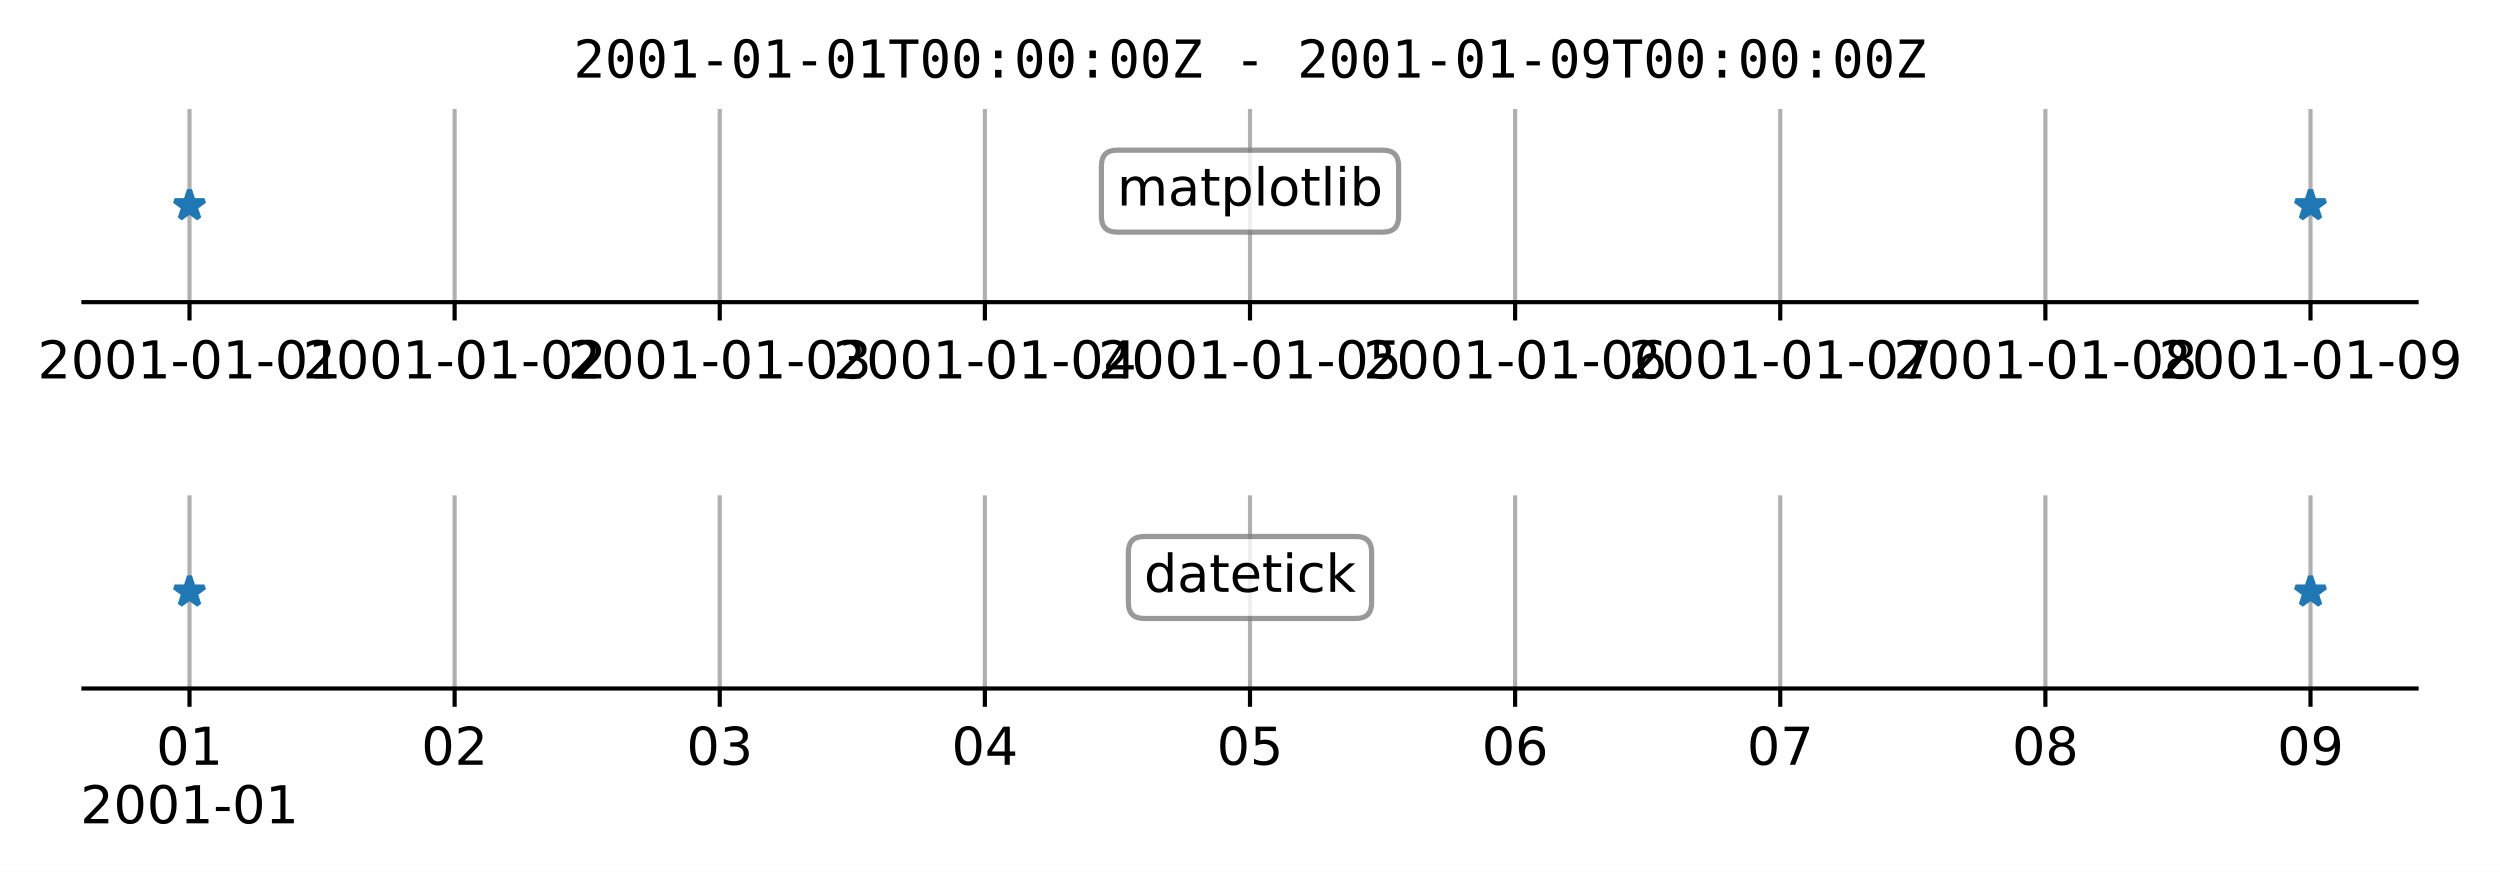
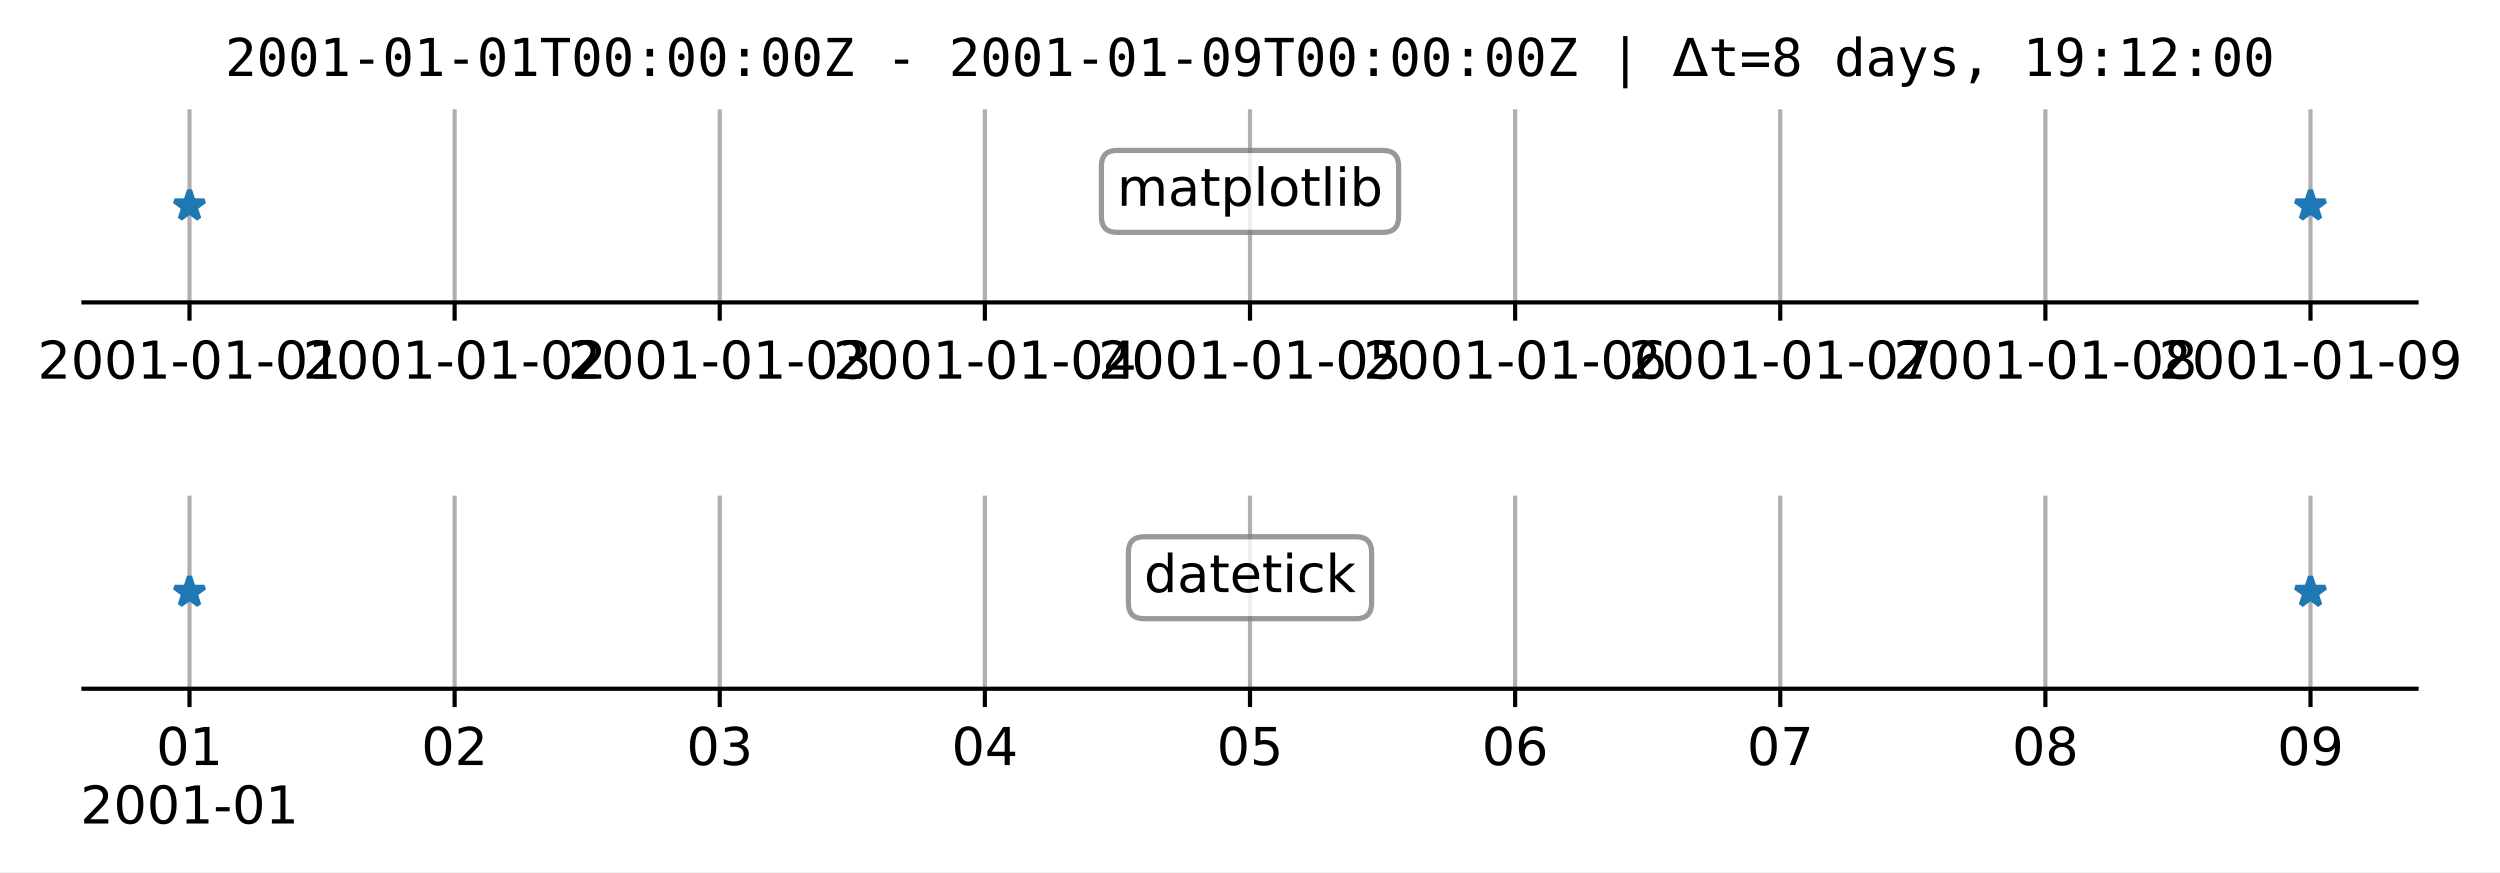
- <svg xmlns="http://www.w3.org/2000/svg" xmlns:xlink="http://www.w3.org/1999/xlink" width="478.334pt" height="166.808pt" viewBox="0 0 478.334 166.808" version="1.1">
+ <svg xmlns="http://www.w3.org/2000/svg" xmlns:xlink="http://www.w3.org/1999/xlink" width="478.334pt" height="166.856pt" viewBox="0 0 478.334 166.856" version="1.1">
  <defs>
    <style type="text/css">*{stroke-linejoin: round; stroke-linecap: butt}</style>
  </defs>
  <g id="figure_1">
    <g id="patch_1">
-       <path d="M 0 166.808  L 478.334 166.808  L 478.334 0  L 0 0  z " style="fill: #ffffff" />
+       <path d="M 0 166.856  L 478.334 166.856  L 478.334 0  L 0 0  z " style="fill: #ffffff" />
    </g>
    <g id="axes_1">
      <g id="patch_2">
-         <path d="M 15.967 57.812  L 462.367 57.812  L 462.367 20.852  L 15.967 20.852  z " style="fill: #ffffff" />
+         <path d="M 15.967 57.86  L 462.367 57.86  L 462.367 20.9  L 15.967 20.9  z " style="fill: #ffffff" />
      </g>
      <g id="matplotlib.axis_1">
        <g id="xtick_1">
          <g id="line2d_1">
-             <path d="M 36.258 57.812  L 36.258 20.852  " clip-path="url(#p148db70469)" style="fill: none; stroke: #b0b0b0; stroke-width: 0.8; stroke-linecap: square" />
+             <path d="M 36.258 57.86  L 36.258 20.9  " clip-path="url(#pf17a32bef1)" style="fill: none; stroke: #b0b0b0; stroke-width: 0.8; stroke-linecap: square" />
          </g>
          <g id="line2d_2">
            <defs>
-               <path id="ma8dc9676f9" d="M 0 0  L 0 3.5  " style="stroke: #000000; stroke-width: 0.8" />
+               <path id="me325814afb" d="M 0 0  L 0 3.5  " style="stroke: #000000; stroke-width: 0.8" />
            </defs>
            <g>
-               <use xlink:href="#ma8dc9676f9" x="36.258" y="57.812" style="stroke: #000000; stroke-width: 0.8" />
+               <use xlink:href="#me325814afb" x="36.258" y="57.86" style="stroke: #000000; stroke-width: 0.8" />
            </g>
          </g>
          <g id="text_1">
-             <text style="font-size: 10px; font-family: 'DejaVu Sans', 'Bitstream Vera Sans', 'Computer Modern Sans Serif', 'Lucida Grande', 'Verdana', 'Geneva', 'Lucid', 'Arial', 'Helvetica', 'Avant Garde', sans-serif; text-anchor: middle" x="36.258" y="72.41" transform="rotate(-0 36.25781 72.41)">2001-01-01</text>
+             <text style="font-size: 10px; font-family: 'DejaVu Sans', 'Bitstream Vera Sans', 'Computer Modern Sans Serif', 'Lucida Grande', 'Verdana', 'Geneva', 'Lucid', 'Arial', 'Helvetica', 'Avant Garde', sans-serif; text-anchor: middle" x="36.258" y="72.458" transform="rotate(-0 36.25781 72.45844)">2001-01-01</text>
          </g>
        </g>
        <g id="xtick_2">
          <g id="line2d_3">
-             <path d="M 86.985 57.812  L 86.985 20.852  " clip-path="url(#p148db70469)" style="fill: none; stroke: #b0b0b0; stroke-width: 0.8; stroke-linecap: square" />
+             <path d="M 86.985 57.86  L 86.985 20.9  " clip-path="url(#pf17a32bef1)" style="fill: none; stroke: #b0b0b0; stroke-width: 0.8; stroke-linecap: square" />
          </g>
          <g id="line2d_4">
            <g>
-               <use xlink:href="#ma8dc9676f9" x="86.985" y="57.812" style="stroke: #000000; stroke-width: 0.8" />
+               <use xlink:href="#me325814afb" x="86.985" y="57.86" style="stroke: #000000; stroke-width: 0.8" />
            </g>
          </g>
          <g id="text_2">
-             <text style="font-size: 10px; font-family: 'DejaVu Sans', 'Bitstream Vera Sans', 'Computer Modern Sans Serif', 'Lucida Grande', 'Verdana', 'Geneva', 'Lucid', 'Arial', 'Helvetica', 'Avant Garde', sans-serif; text-anchor: middle" x="86.985" y="72.41" transform="rotate(-0 86.98508 72.41)">2001-01-02</text>
+             <text style="font-size: 10px; font-family: 'DejaVu Sans', 'Bitstream Vera Sans', 'Computer Modern Sans Serif', 'Lucida Grande', 'Verdana', 'Geneva', 'Lucid', 'Arial', 'Helvetica', 'Avant Garde', sans-serif; text-anchor: middle" x="86.985" y="72.458" transform="rotate(-0 86.98508 72.45844)">2001-01-02</text>
          </g>
        </g>
        <g id="xtick_3">
          <g id="line2d_5">
-             <path d="M 137.712 57.812  L 137.712 20.852  " clip-path="url(#p148db70469)" style="fill: none; stroke: #b0b0b0; stroke-width: 0.8; stroke-linecap: square" />
+             <path d="M 137.712 57.86  L 137.712 20.9  " clip-path="url(#pf17a32bef1)" style="fill: none; stroke: #b0b0b0; stroke-width: 0.8; stroke-linecap: square" />
          </g>
          <g id="line2d_6">
            <g>
-               <use xlink:href="#ma8dc9676f9" x="137.712" y="57.812" style="stroke: #000000; stroke-width: 0.8" />
+               <use xlink:href="#me325814afb" x="137.712" y="57.86" style="stroke: #000000; stroke-width: 0.8" />
            </g>
          </g>
          <g id="text_3">
-             <text style="font-size: 10px; font-family: 'DejaVu Sans', 'Bitstream Vera Sans', 'Computer Modern Sans Serif', 'Lucida Grande', 'Verdana', 'Geneva', 'Lucid', 'Arial', 'Helvetica', 'Avant Garde', sans-serif; text-anchor: middle" x="137.712" y="72.41" transform="rotate(-0 137.7124 72.41)">2001-01-03</text>
+             <text style="font-size: 10px; font-family: 'DejaVu Sans', 'Bitstream Vera Sans', 'Computer Modern Sans Serif', 'Lucida Grande', 'Verdana', 'Geneva', 'Lucid', 'Arial', 'Helvetica', 'Avant Garde', sans-serif; text-anchor: middle" x="137.712" y="72.458" transform="rotate(-0 137.7124 72.45844)">2001-01-03</text>
          </g>
        </g>
        <g id="xtick_4">
          <g id="line2d_7">
-             <path d="M 188.44 57.812  L 188.44 20.852  " clip-path="url(#p148db70469)" style="fill: none; stroke: #b0b0b0; stroke-width: 0.8; stroke-linecap: square" />
+             <path d="M 188.44 57.86  L 188.44 20.9  " clip-path="url(#pf17a32bef1)" style="fill: none; stroke: #b0b0b0; stroke-width: 0.8; stroke-linecap: square" />
          </g>
          <g id="line2d_8">
            <g>
-               <use xlink:href="#ma8dc9676f9" x="188.44" y="57.812" style="stroke: #000000; stroke-width: 0.8" />
+               <use xlink:href="#me325814afb" x="188.44" y="57.86" style="stroke: #000000; stroke-width: 0.8" />
            </g>
          </g>
          <g id="text_4">
-             <text style="font-size: 10px; font-family: 'DejaVu Sans', 'Bitstream Vera Sans', 'Computer Modern Sans Serif', 'Lucida Grande', 'Verdana', 'Geneva', 'Lucid', 'Arial', 'Helvetica', 'Avant Garde', sans-serif; text-anchor: middle" x="188.44" y="72.41" transform="rotate(-0 188.4396 72.41)">2001-01-04</text>
+             <text style="font-size: 10px; font-family: 'DejaVu Sans', 'Bitstream Vera Sans', 'Computer Modern Sans Serif', 'Lucida Grande', 'Verdana', 'Geneva', 'Lucid', 'Arial', 'Helvetica', 'Avant Garde', sans-serif; text-anchor: middle" x="188.44" y="72.458" transform="rotate(-0 188.4396 72.45844)">2001-01-04</text>
          </g>
        </g>
        <g id="xtick_5">
          <g id="line2d_9">
-             <path d="M 239.167 57.812  L 239.167 20.852  " clip-path="url(#p148db70469)" style="fill: none; stroke: #b0b0b0; stroke-width: 0.8; stroke-linecap: square" />
+             <path d="M 239.167 57.86  L 239.167 20.9  " clip-path="url(#pf17a32bef1)" style="fill: none; stroke: #b0b0b0; stroke-width: 0.8; stroke-linecap: square" />
          </g>
          <g id="line2d_10">
            <g>
-               <use xlink:href="#ma8dc9676f9" x="239.167" y="57.812" style="stroke: #000000; stroke-width: 0.8" />
+               <use xlink:href="#me325814afb" x="239.167" y="57.86" style="stroke: #000000; stroke-width: 0.8" />
            </g>
          </g>
          <g id="text_5">
-             <text style="font-size: 10px; font-family: 'DejaVu Sans', 'Bitstream Vera Sans', 'Computer Modern Sans Serif', 'Lucida Grande', 'Verdana', 'Geneva', 'Lucid', 'Arial', 'Helvetica', 'Avant Garde', sans-serif; text-anchor: middle" x="239.167" y="72.41" transform="rotate(-0 239.1669 72.41)">2001-01-05</text>
+             <text style="font-size: 10px; font-family: 'DejaVu Sans', 'Bitstream Vera Sans', 'Computer Modern Sans Serif', 'Lucida Grande', 'Verdana', 'Geneva', 'Lucid', 'Arial', 'Helvetica', 'Avant Garde', sans-serif; text-anchor: middle" x="239.167" y="72.458" transform="rotate(-0 239.1669 72.45844)">2001-01-05</text>
          </g>
        </g>
        <g id="xtick_6">
          <g id="line2d_11">
-             <path d="M 289.894 57.812  L 289.894 20.852  " clip-path="url(#p148db70469)" style="fill: none; stroke: #b0b0b0; stroke-width: 0.8; stroke-linecap: square" />
+             <path d="M 289.894 57.86  L 289.894 20.9  " clip-path="url(#pf17a32bef1)" style="fill: none; stroke: #b0b0b0; stroke-width: 0.8; stroke-linecap: square" />
          </g>
          <g id="line2d_12">
            <g>
-               <use xlink:href="#ma8dc9676f9" x="289.894" y="57.812" style="stroke: #000000; stroke-width: 0.8" />
+               <use xlink:href="#me325814afb" x="289.894" y="57.86" style="stroke: #000000; stroke-width: 0.8" />
            </g>
          </g>
          <g id="text_6">
-             <text style="font-size: 10px; font-family: 'DejaVu Sans', 'Bitstream Vera Sans', 'Computer Modern Sans Serif', 'Lucida Grande', 'Verdana', 'Geneva', 'Lucid', 'Arial', 'Helvetica', 'Avant Garde', sans-serif; text-anchor: middle" x="289.894" y="72.41" transform="rotate(-0 289.8942 72.41)">2001-01-06</text>
+             <text style="font-size: 10px; font-family: 'DejaVu Sans', 'Bitstream Vera Sans', 'Computer Modern Sans Serif', 'Lucida Grande', 'Verdana', 'Geneva', 'Lucid', 'Arial', 'Helvetica', 'Avant Garde', sans-serif; text-anchor: middle" x="289.894" y="72.458" transform="rotate(-0 289.8942 72.45844)">2001-01-06</text>
          </g>
        </g>
        <g id="xtick_7">
          <g id="line2d_13">
-             <path d="M 340.621 57.812  L 340.621 20.852  " clip-path="url(#p148db70469)" style="fill: none; stroke: #b0b0b0; stroke-width: 0.8; stroke-linecap: square" />
+             <path d="M 340.621 57.86  L 340.621 20.9  " clip-path="url(#pf17a32bef1)" style="fill: none; stroke: #b0b0b0; stroke-width: 0.8; stroke-linecap: square" />
          </g>
          <g id="line2d_14">
            <g>
-               <use xlink:href="#ma8dc9676f9" x="340.621" y="57.812" style="stroke: #000000; stroke-width: 0.8" />
+               <use xlink:href="#me325814afb" x="340.621" y="57.86" style="stroke: #000000; stroke-width: 0.8" />
            </g>
          </g>
          <g id="text_7">
-             <text style="font-size: 10px; font-family: 'DejaVu Sans', 'Bitstream Vera Sans', 'Computer Modern Sans Serif', 'Lucida Grande', 'Verdana', 'Geneva', 'Lucid', 'Arial', 'Helvetica', 'Avant Garde', sans-serif; text-anchor: middle" x="340.621" y="72.41" transform="rotate(-0 340.6214 72.41)">2001-01-07</text>
+             <text style="font-size: 10px; font-family: 'DejaVu Sans', 'Bitstream Vera Sans', 'Computer Modern Sans Serif', 'Lucida Grande', 'Verdana', 'Geneva', 'Lucid', 'Arial', 'Helvetica', 'Avant Garde', sans-serif; text-anchor: middle" x="340.621" y="72.458" transform="rotate(-0 340.6214 72.45844)">2001-01-07</text>
          </g>
        </g>
        <g id="xtick_8">
          <g id="line2d_15">
-             <path d="M 391.349 57.812  L 391.349 20.852  " clip-path="url(#p148db70469)" style="fill: none; stroke: #b0b0b0; stroke-width: 0.8; stroke-linecap: square" />
+             <path d="M 391.349 57.86  L 391.349 20.9  " clip-path="url(#pf17a32bef1)" style="fill: none; stroke: #b0b0b0; stroke-width: 0.8; stroke-linecap: square" />
          </g>
          <g id="line2d_16">
            <g>
-               <use xlink:href="#ma8dc9676f9" x="391.349" y="57.812" style="stroke: #000000; stroke-width: 0.8" />
+               <use xlink:href="#me325814afb" x="391.349" y="57.86" style="stroke: #000000; stroke-width: 0.8" />
            </g>
          </g>
          <g id="text_8">
-             <text style="font-size: 10px; font-family: 'DejaVu Sans', 'Bitstream Vera Sans', 'Computer Modern Sans Serif', 'Lucida Grande', 'Verdana', 'Geneva', 'Lucid', 'Arial', 'Helvetica', 'Avant Garde', sans-serif; text-anchor: middle" x="391.349" y="72.41" transform="rotate(-0 391.3487 72.41)">2001-01-08</text>
+             <text style="font-size: 10px; font-family: 'DejaVu Sans', 'Bitstream Vera Sans', 'Computer Modern Sans Serif', 'Lucida Grande', 'Verdana', 'Geneva', 'Lucid', 'Arial', 'Helvetica', 'Avant Garde', sans-serif; text-anchor: middle" x="391.349" y="72.458" transform="rotate(-0 391.3487 72.45844)">2001-01-08</text>
          </g>
        </g>
        <g id="xtick_9">
          <g id="line2d_17">
-             <path d="M 442.076 57.812  L 442.076 20.852  " clip-path="url(#p148db70469)" style="fill: none; stroke: #b0b0b0; stroke-width: 0.8; stroke-linecap: square" />
+             <path d="M 442.076 57.86  L 442.076 20.9  " clip-path="url(#pf17a32bef1)" style="fill: none; stroke: #b0b0b0; stroke-width: 0.8; stroke-linecap: square" />
          </g>
          <g id="line2d_18">
            <g>
-               <use xlink:href="#ma8dc9676f9" x="442.076" y="57.812" style="stroke: #000000; stroke-width: 0.8" />
+               <use xlink:href="#me325814afb" x="442.076" y="57.86" style="stroke: #000000; stroke-width: 0.8" />
            </g>
          </g>
          <g id="text_9">
-             <text style="font-size: 10px; font-family: 'DejaVu Sans', 'Bitstream Vera Sans', 'Computer Modern Sans Serif', 'Lucida Grande', 'Verdana', 'Geneva', 'Lucid', 'Arial', 'Helvetica', 'Avant Garde', sans-serif; text-anchor: middle" x="442.076" y="72.41" transform="rotate(-0 442.076 72.41)">2001-01-09</text>
+             <text style="font-size: 10px; font-family: 'DejaVu Sans', 'Bitstream Vera Sans', 'Computer Modern Sans Serif', 'Lucida Grande', 'Verdana', 'Geneva', 'Lucid', 'Arial', 'Helvetica', 'Avant Garde', sans-serif; text-anchor: middle" x="442.076" y="72.458" transform="rotate(-0 442.076 72.45844)">2001-01-09</text>
          </g>
        </g>
      </g>
      <g id="line2d_19">
        <defs>
-           <path id="m6253e7b5ea" d="M 0 -3  L -0.674 -0.927  L -2.853 -0.927  L -1.09 0.354  L -1.763 2.427  L -0 1.146  L 1.763 2.427  L 1.09 0.354  L 2.853 -0.927  L 0.674 -0.927  z " style="stroke: #1f77b4; stroke-linejoin: bevel" />
+           <path id="m3e14583395" d="M 0 -3  L -0.674 -0.927  L -2.853 -0.927  L -1.09 0.354  L -1.763 2.427  L -0 1.146  L 1.763 2.427  L 1.09 0.354  L 2.853 -0.927  L 0.674 -0.927  z " style="stroke: #1f77b4; stroke-linejoin: bevel" />
        </defs>
-         <g clip-path="url(#p148db70469)">
-           <use xlink:href="#m6253e7b5ea" x="36.258" y="39.332" style="fill: #1f77b4; stroke: #1f77b4; stroke-linejoin: bevel" />
-           <use xlink:href="#m6253e7b5ea" x="442.076" y="39.332" style="fill: #1f77b4; stroke: #1f77b4; stroke-linejoin: bevel" />
+         <g clip-path="url(#pf17a32bef1)">
+           <use xlink:href="#m3e14583395" x="36.258" y="39.38" style="fill: #1f77b4; stroke: #1f77b4; stroke-linejoin: bevel" />
+           <use xlink:href="#m3e14583395" x="442.076" y="39.38" style="fill: #1f77b4; stroke: #1f77b4; stroke-linejoin: bevel" />
        </g>
      </g>
      <g id="patch_3">
-         <path d="M 15.967 57.812  L 462.367 57.812  " style="fill: none; stroke: #000000; stroke-width: 0.8; stroke-linejoin: miter; stroke-linecap: square" />
+         <path d="M 15.967 57.86  L 462.367 57.86  " style="fill: none; stroke: #000000; stroke-width: 0.8; stroke-linejoin: miter; stroke-linecap: square" />
      </g>
      <g id="text_10">
        <g id="patch_4">
-           <path d="M 213.737 44.411  L 264.597 44.411  Q 267.597 44.411 267.597 41.411  L 267.597 31.733  Q 267.597 28.733 264.597 28.733  L 213.737 28.733  Q 210.737 28.733 210.737 31.733  L 210.737 41.411  Q 210.737 44.411 213.737 44.411  z " style="fill: #ffffff; opacity: 0.8; stroke: #808080; stroke-linejoin: miter" />
-         </g>
-         <text style="font-size: 10px; font-family: 'DejaVu Sans', 'Bitstream Vera Sans', 'Computer Modern Sans Serif', 'Lucida Grande', 'Verdana', 'Geneva', 'Lucid', 'Arial', 'Helvetica', 'Avant Garde', sans-serif; text-anchor: middle" x="239.167" y="39.332" transform="rotate(-0 239.1669 39.33156)">matplotlib</text>
+           <path d="M 213.737 44.46  L 264.597 44.46  Q 267.597 44.46 267.597 41.46  L 267.597 31.782  Q 267.597 28.782 264.597 28.782  L 213.737 28.782  Q 210.737 28.782 210.737 31.782  L 210.737 41.46  Q 210.737 44.46 213.737 44.46  z " style="fill: #ffffff; opacity: 0.8; stroke: #808080; stroke-linejoin: miter" />
+         </g>
+         <text style="font-size: 10px; font-family: 'DejaVu Sans', 'Bitstream Vera Sans', 'Computer Modern Sans Serif', 'Lucida Grande', 'Verdana', 'Geneva', 'Lucid', 'Arial', 'Helvetica', 'Avant Garde', sans-serif; text-anchor: middle" x="239.167" y="39.38" transform="rotate(-0 239.1669 39.38)">matplotlib</text>
      </g>
      <g id="text_11">
-         <text style="font-size: 10px; font-family: 'DejaVu Sans Mono', 'Bitstream Vera Sans Mono', 'Computer Modern Typewriter', 'Andale Mono', 'Nimbus Mono L', 'Courier New', 'Courier', 'Fixed', 'Terminal', monospace; text-anchor: middle" x="239.167" y="14.852" transform="rotate(-0 239.1669 14.85156)">2001-01-01T00:00:00Z - 2001-01-09T00:00:00Z</text>
+         <g transform="translate(43.0669 14.9)">
+           <text>
+             <tspan x="0" y="-0.359" style="font-size: 10px; font-family: 'DejaVu Sans Mono'">2</tspan>
+             <tspan x="6.021" y="-0.359" style="font-size: 10px; font-family: 'DejaVu Sans Mono'">0</tspan>
+             <tspan x="12.041" y="-0.359" style="font-size: 10px; font-family: 'DejaVu Sans Mono'">0</tspan>
+             <tspan x="18.062" y="-0.359" style="font-size: 10px; font-family: 'DejaVu Sans Mono'">1</tspan>
+             <tspan x="24.082" y="-0.359" style="font-size: 10px; font-family: 'DejaVu Sans Mono'">-</tspan>
+             <tspan x="30.103" y="-0.359" style="font-size: 10px; font-family: 'DejaVu Sans Mono'">0</tspan>
+             <tspan x="36.123" y="-0.359" style="font-size: 10px; font-family: 'DejaVu Sans Mono'">1</tspan>
+             <tspan x="42.144" y="-0.359" style="font-size: 10px; font-family: 'DejaVu Sans Mono'">-</tspan>
+             <tspan x="48.164" y="-0.359" style="font-size: 10px; font-family: 'DejaVu Sans Mono'">0</tspan>
+             <tspan x="54.185" y="-0.359" style="font-size: 10px; font-family: 'DejaVu Sans Mono'">1</tspan>
+             <tspan x="60.205" y="-0.359" style="font-size: 10px; font-family: 'DejaVu Sans Mono'">T</tspan>
+             <tspan x="66.226" y="-0.359" style="font-size: 10px; font-family: 'DejaVu Sans Mono'">0</tspan>
+             <tspan x="72.246" y="-0.359" style="font-size: 10px; font-family: 'DejaVu Sans Mono'">0</tspan>
+             <tspan x="78.267" y="-0.359" style="font-size: 10px; font-family: 'DejaVu Sans Mono'">:</tspan>
+             <tspan x="84.287" y="-0.359" style="font-size: 10px; font-family: 'DejaVu Sans Mono'">0</tspan>
+             <tspan x="90.308" y="-0.359" style="font-size: 10px; font-family: 'DejaVu Sans Mono'">0</tspan>
+             <tspan x="96.328" y="-0.359" style="font-size: 10px; font-family: 'DejaVu Sans Mono'">:</tspan>
+             <tspan x="102.349" y="-0.359" style="font-size: 10px; font-family: 'DejaVu Sans Mono'">0</tspan>
+             <tspan x="108.369" y="-0.359" style="font-size: 10px; font-family: 'DejaVu Sans Mono'">0</tspan>
+             <tspan x="114.39" y="-0.359" style="font-size: 10px; font-family: 'DejaVu Sans Mono'">Z</tspan>
+             <tspan x="120.41" y="-0.359" style="font-size: 10px; font-family: 'DejaVu Sans Mono'"> </tspan>
+             <tspan x="126.431" y="-0.359" style="font-size: 10px; font-family: 'DejaVu Sans Mono'">-</tspan>
+             <tspan x="132.451" y="-0.359" style="font-size: 10px; font-family: 'DejaVu Sans Mono'"> </tspan>
+             <tspan x="138.472" y="-0.359" style="font-size: 10px; font-family: 'DejaVu Sans Mono'">2</tspan>
+             <tspan x="144.492" y="-0.359" style="font-size: 10px; font-family: 'DejaVu Sans Mono'">0</tspan>
+             <tspan x="150.513" y="-0.359" style="font-size: 10px; font-family: 'DejaVu Sans Mono'">0</tspan>
+             <tspan x="156.533" y="-0.359" style="font-size: 10px; font-family: 'DejaVu Sans Mono'">1</tspan>
+             <tspan x="162.554" y="-0.359" style="font-size: 10px; font-family: 'DejaVu Sans Mono'">-</tspan>
+             <tspan x="168.574" y="-0.359" style="font-size: 10px; font-family: 'DejaVu Sans Mono'">0</tspan>
+             <tspan x="174.595" y="-0.359" style="font-size: 10px; font-family: 'DejaVu Sans Mono'">1</tspan>
+             <tspan x="180.615" y="-0.359" style="font-size: 10px; font-family: 'DejaVu Sans Mono'">-</tspan>
+             <tspan x="186.636" y="-0.359" style="font-size: 10px; font-family: 'DejaVu Sans Mono'">0</tspan>
+             <tspan x="192.656" y="-0.359" style="font-size: 10px; font-family: 'DejaVu Sans Mono'">9</tspan>
+             <tspan x="198.677" y="-0.359" style="font-size: 10px; font-family: 'DejaVu Sans Mono'">T</tspan>
+             <tspan x="204.697" y="-0.359" style="font-size: 10px; font-family: 'DejaVu Sans Mono'">0</tspan>
+             <tspan x="210.718" y="-0.359" style="font-size: 10px; font-family: 'DejaVu Sans Mono'">0</tspan>
+             <tspan x="216.738" y="-0.359" style="font-size: 10px; font-family: 'DejaVu Sans Mono'">:</tspan>
+             <tspan x="222.759" y="-0.359" style="font-size: 10px; font-family: 'DejaVu Sans Mono'">0</tspan>
+             <tspan x="228.779" y="-0.359" style="font-size: 10px; font-family: 'DejaVu Sans Mono'">0</tspan>
+             <tspan x="234.8" y="-0.359" style="font-size: 10px; font-family: 'DejaVu Sans Mono'">:</tspan>
+             <tspan x="240.82" y="-0.359" style="font-size: 10px; font-family: 'DejaVu Sans Mono'">0</tspan>
+             <tspan x="246.841" y="-0.359" style="font-size: 10px; font-family: 'DejaVu Sans Mono'">0</tspan>
+             <tspan x="252.861" y="-0.359" style="font-size: 10px; font-family: 'DejaVu Sans Mono'">Z</tspan>
+             <tspan x="258.882" y="-0.359" style="font-size: 10px; font-family: 'DejaVu Sans Mono'"> </tspan>
+             <tspan x="264.902" y="-0.359" style="font-size: 10px; font-family: 'DejaVu Sans Mono'">|</tspan>
+             <tspan x="270.923" y="-0.359" style="font-size: 10px; font-family: 'DejaVu Sans Mono'"> </tspan>
+             <tspan x="283.784" y="-0.359" style="font-size: 10px; font-family: 'DejaVu Sans Mono'">t</tspan>
+             <tspan x="289.805" y="-0.359" style="font-size: 10px; font-family: 'DejaVu Sans Mono'">=</tspan>
+             <tspan x="295.825" y="-0.359" style="font-size: 10px; font-family: 'DejaVu Sans Mono'">8</tspan>
+             <tspan x="301.846" y="-0.359" style="font-size: 10px; font-family: 'DejaVu Sans Mono'"> </tspan>
+             <tspan x="307.866" y="-0.359" style="font-size: 10px; font-family: 'DejaVu Sans Mono'">d</tspan>
+             <tspan x="313.887" y="-0.359" style="font-size: 10px; font-family: 'DejaVu Sans Mono'">a</tspan>
+             <tspan x="319.907" y="-0.359" style="font-size: 10px; font-family: 'DejaVu Sans Mono'">y</tspan>
+             <tspan x="325.928" y="-0.359" style="font-size: 10px; font-family: 'DejaVu Sans Mono'">s</tspan>
+             <tspan x="331.948" y="-0.359" style="font-size: 10px; font-family: 'DejaVu Sans Mono'">,</tspan>
+             <tspan x="337.969" y="-0.359" style="font-size: 10px; font-family: 'DejaVu Sans Mono'"> </tspan>
+             <tspan x="343.989" y="-0.359" style="font-size: 10px; font-family: 'DejaVu Sans Mono'">1</tspan>
+             <tspan x="350.01" y="-0.359" style="font-size: 10px; font-family: 'DejaVu Sans Mono'">9</tspan>
+             <tspan x="356.03" y="-0.359" style="font-size: 10px; font-family: 'DejaVu Sans Mono'">:</tspan>
+             <tspan x="362.051" y="-0.359" style="font-size: 10px; font-family: 'DejaVu Sans Mono'">1</tspan>
+             <tspan x="368.071" y="-0.359" style="font-size: 10px; font-family: 'DejaVu Sans Mono'">2</tspan>
+             <tspan x="374.092" y="-0.359" style="font-size: 10px; font-family: 'DejaVu Sans Mono'">:</tspan>
+             <tspan x="380.112" y="-0.359" style="font-size: 10px; font-family: 'DejaVu Sans Mono'">0</tspan>
+             <tspan x="386.133" y="-0.359" style="font-size: 10px; font-family: 'DejaVu Sans Mono'">0</tspan>
+             <tspan x="276.943" y="-0.359" style="font-size: 10px; font-family: 'DejaVu Sans'">Δ</tspan>
+           </text>
+         </g>
      </g>
    </g>
    <g id="axes_2">
      <g id="patch_5">
-         <path d="M 15.967 131.732  L 462.367 131.732  L 462.367 94.772  L 15.967 94.772  z " style="fill: #ffffff" />
+         <path d="M 15.967 131.78  L 462.367 131.78  L 462.367 94.82  L 15.967 94.82  z " style="fill: #ffffff" />
      </g>
      <g id="matplotlib.axis_2">
        <g id="xtick_10">
          <g id="line2d_20">
-             <path d="M 36.258 131.732  L 36.258 94.772  " clip-path="url(#pcbbe149c0d)" style="fill: none; stroke: #b0b0b0; stroke-width: 0.8; stroke-linecap: square" />
+             <path d="M 36.258 131.78  L 36.258 94.82  " clip-path="url(#p1e97146e74)" style="fill: none; stroke: #b0b0b0; stroke-width: 0.8; stroke-linecap: square" />
          </g>
          <g id="line2d_21">
            <g>
-               <use xlink:href="#ma8dc9676f9" x="36.258" y="131.732" style="stroke: #000000; stroke-width: 0.8" />
+               <use xlink:href="#me325814afb" x="36.258" y="131.78" style="stroke: #000000; stroke-width: 0.8" />
            </g>
          </g>
          <g id="text_12">
-             <text style="font-size: 10px; font-family: 'DejaVu Sans', 'Bitstream Vera Sans', 'Computer Modern Sans Serif', 'Lucida Grande', 'Verdana', 'Geneva', 'Lucid', 'Arial', 'Helvetica', 'Avant Garde', sans-serif" transform="translate(29.89531 146.33)">01</text>
-             <text style="font-size: 10px; font-family: 'DejaVu Sans', 'Bitstream Vera Sans', 'Computer Modern Sans Serif', 'Lucida Grande', 'Verdana', 'Geneva', 'Lucid', 'Arial', 'Helvetica', 'Avant Garde', sans-serif" transform="translate(15.36641 157.5278)">2001-01</text>
+             <text style="font-size: 10px; font-family: 'DejaVu Sans', 'Bitstream Vera Sans', 'Computer Modern Sans Serif', 'Lucida Grande', 'Verdana', 'Geneva', 'Lucid', 'Arial', 'Helvetica', 'Avant Garde', sans-serif" transform="translate(29.89531 146.3784)">01</text>
+             <text style="font-size: 10px; font-family: 'DejaVu Sans', 'Bitstream Vera Sans', 'Computer Modern Sans Serif', 'Lucida Grande', 'Verdana', 'Geneva', 'Lucid', 'Arial', 'Helvetica', 'Avant Garde', sans-serif" transform="translate(15.36641 157.5762)">2001-01</text>
          </g>
        </g>
        <g id="xtick_11">
          <g id="line2d_22">
-             <path d="M 86.985 131.732  L 86.985 94.772  " clip-path="url(#pcbbe149c0d)" style="fill: none; stroke: #b0b0b0; stroke-width: 0.8; stroke-linecap: square" />
+             <path d="M 86.985 131.78  L 86.985 94.82  " clip-path="url(#p1e97146e74)" style="fill: none; stroke: #b0b0b0; stroke-width: 0.8; stroke-linecap: square" />
          </g>
          <g id="line2d_23">
            <g>
-               <use xlink:href="#ma8dc9676f9" x="86.985" y="131.732" style="stroke: #000000; stroke-width: 0.8" />
+               <use xlink:href="#me325814afb" x="86.985" y="131.78" style="stroke: #000000; stroke-width: 0.8" />
            </g>
          </g>
          <g id="text_13">
-             <text style="font-size: 10px; font-family: 'DejaVu Sans', 'Bitstream Vera Sans', 'Computer Modern Sans Serif', 'Lucida Grande', 'Verdana', 'Geneva', 'Lucid', 'Arial', 'Helvetica', 'Avant Garde', sans-serif; text-anchor: middle" x="86.985" y="146.33" transform="rotate(-0 86.98508 146.33)">02</text>
+             <text style="font-size: 10px; font-family: 'DejaVu Sans', 'Bitstream Vera Sans', 'Computer Modern Sans Serif', 'Lucida Grande', 'Verdana', 'Geneva', 'Lucid', 'Arial', 'Helvetica', 'Avant Garde', sans-serif; text-anchor: middle" x="86.985" y="146.378" transform="rotate(-0 86.98508 146.3784)">02</text>
          </g>
        </g>
        <g id="xtick_12">
          <g id="line2d_24">
-             <path d="M 137.712 131.732  L 137.712 94.772  " clip-path="url(#pcbbe149c0d)" style="fill: none; stroke: #b0b0b0; stroke-width: 0.8; stroke-linecap: square" />
+             <path d="M 137.712 131.78  L 137.712 94.82  " clip-path="url(#p1e97146e74)" style="fill: none; stroke: #b0b0b0; stroke-width: 0.8; stroke-linecap: square" />
          </g>
          <g id="line2d_25">
            <g>
-               <use xlink:href="#ma8dc9676f9" x="137.712" y="131.732" style="stroke: #000000; stroke-width: 0.8" />
+               <use xlink:href="#me325814afb" x="137.712" y="131.78" style="stroke: #000000; stroke-width: 0.8" />
            </g>
          </g>
          <g id="text_14">
-             <text style="font-size: 10px; font-family: 'DejaVu Sans', 'Bitstream Vera Sans', 'Computer Modern Sans Serif', 'Lucida Grande', 'Verdana', 'Geneva', 'Lucid', 'Arial', 'Helvetica', 'Avant Garde', sans-serif; text-anchor: middle" x="137.712" y="146.33" transform="rotate(-0 137.7124 146.33)">03</text>
+             <text style="font-size: 10px; font-family: 'DejaVu Sans', 'Bitstream Vera Sans', 'Computer Modern Sans Serif', 'Lucida Grande', 'Verdana', 'Geneva', 'Lucid', 'Arial', 'Helvetica', 'Avant Garde', sans-serif; text-anchor: middle" x="137.712" y="146.378" transform="rotate(-0 137.7124 146.3784)">03</text>
          </g>
        </g>
        <g id="xtick_13">
          <g id="line2d_26">
-             <path d="M 188.44 131.732  L 188.44 94.772  " clip-path="url(#pcbbe149c0d)" style="fill: none; stroke: #b0b0b0; stroke-width: 0.8; stroke-linecap: square" />
+             <path d="M 188.44 131.78  L 188.44 94.82  " clip-path="url(#p1e97146e74)" style="fill: none; stroke: #b0b0b0; stroke-width: 0.8; stroke-linecap: square" />
          </g>
          <g id="line2d_27">
            <g>
-               <use xlink:href="#ma8dc9676f9" x="188.44" y="131.732" style="stroke: #000000; stroke-width: 0.8" />
+               <use xlink:href="#me325814afb" x="188.44" y="131.78" style="stroke: #000000; stroke-width: 0.8" />
            </g>
          </g>
          <g id="text_15">
-             <text style="font-size: 10px; font-family: 'DejaVu Sans', 'Bitstream Vera Sans', 'Computer Modern Sans Serif', 'Lucida Grande', 'Verdana', 'Geneva', 'Lucid', 'Arial', 'Helvetica', 'Avant Garde', sans-serif; text-anchor: middle" x="188.44" y="146.33" transform="rotate(-0 188.4396 146.33)">04</text>
+             <text style="font-size: 10px; font-family: 'DejaVu Sans', 'Bitstream Vera Sans', 'Computer Modern Sans Serif', 'Lucida Grande', 'Verdana', 'Geneva', 'Lucid', 'Arial', 'Helvetica', 'Avant Garde', sans-serif; text-anchor: middle" x="188.44" y="146.378" transform="rotate(-0 188.4396 146.3784)">04</text>
          </g>
        </g>
        <g id="xtick_14">
          <g id="line2d_28">
-             <path d="M 239.167 131.732  L 239.167 94.772  " clip-path="url(#pcbbe149c0d)" style="fill: none; stroke: #b0b0b0; stroke-width: 0.8; stroke-linecap: square" />
+             <path d="M 239.167 131.78  L 239.167 94.82  " clip-path="url(#p1e97146e74)" style="fill: none; stroke: #b0b0b0; stroke-width: 0.8; stroke-linecap: square" />
          </g>
          <g id="line2d_29">
            <g>
-               <use xlink:href="#ma8dc9676f9" x="239.167" y="131.732" style="stroke: #000000; stroke-width: 0.8" />
+               <use xlink:href="#me325814afb" x="239.167" y="131.78" style="stroke: #000000; stroke-width: 0.8" />
            </g>
          </g>
          <g id="text_16">
-             <text style="font-size: 10px; font-family: 'DejaVu Sans', 'Bitstream Vera Sans', 'Computer Modern Sans Serif', 'Lucida Grande', 'Verdana', 'Geneva', 'Lucid', 'Arial', 'Helvetica', 'Avant Garde', sans-serif; text-anchor: middle" x="239.167" y="146.33" transform="rotate(-0 239.1669 146.33)">05</text>
+             <text style="font-size: 10px; font-family: 'DejaVu Sans', 'Bitstream Vera Sans', 'Computer Modern Sans Serif', 'Lucida Grande', 'Verdana', 'Geneva', 'Lucid', 'Arial', 'Helvetica', 'Avant Garde', sans-serif; text-anchor: middle" x="239.167" y="146.378" transform="rotate(-0 239.1669 146.3784)">05</text>
          </g>
        </g>
        <g id="xtick_15">
          <g id="line2d_30">
-             <path d="M 289.894 131.732  L 289.894 94.772  " clip-path="url(#pcbbe149c0d)" style="fill: none; stroke: #b0b0b0; stroke-width: 0.8; stroke-linecap: square" />
+             <path d="M 289.894 131.78  L 289.894 94.82  " clip-path="url(#p1e97146e74)" style="fill: none; stroke: #b0b0b0; stroke-width: 0.8; stroke-linecap: square" />
          </g>
          <g id="line2d_31">
            <g>
-               <use xlink:href="#ma8dc9676f9" x="289.894" y="131.732" style="stroke: #000000; stroke-width: 0.8" />
+               <use xlink:href="#me325814afb" x="289.894" y="131.78" style="stroke: #000000; stroke-width: 0.8" />
            </g>
          </g>
          <g id="text_17">
-             <text style="font-size: 10px; font-family: 'DejaVu Sans', 'Bitstream Vera Sans', 'Computer Modern Sans Serif', 'Lucida Grande', 'Verdana', 'Geneva', 'Lucid', 'Arial', 'Helvetica', 'Avant Garde', sans-serif; text-anchor: middle" x="289.894" y="146.33" transform="rotate(-0 289.8942 146.33)">06</text>
+             <text style="font-size: 10px; font-family: 'DejaVu Sans', 'Bitstream Vera Sans', 'Computer Modern Sans Serif', 'Lucida Grande', 'Verdana', 'Geneva', 'Lucid', 'Arial', 'Helvetica', 'Avant Garde', sans-serif; text-anchor: middle" x="289.894" y="146.378" transform="rotate(-0 289.8942 146.3784)">06</text>
          </g>
        </g>
        <g id="xtick_16">
          <g id="line2d_32">
-             <path d="M 340.621 131.732  L 340.621 94.772  " clip-path="url(#pcbbe149c0d)" style="fill: none; stroke: #b0b0b0; stroke-width: 0.8; stroke-linecap: square" />
+             <path d="M 340.621 131.78  L 340.621 94.82  " clip-path="url(#p1e97146e74)" style="fill: none; stroke: #b0b0b0; stroke-width: 0.8; stroke-linecap: square" />
          </g>
          <g id="line2d_33">
            <g>
-               <use xlink:href="#ma8dc9676f9" x="340.621" y="131.732" style="stroke: #000000; stroke-width: 0.8" />
+               <use xlink:href="#me325814afb" x="340.621" y="131.78" style="stroke: #000000; stroke-width: 0.8" />
            </g>
          </g>
          <g id="text_18">
-             <text style="font-size: 10px; font-family: 'DejaVu Sans', 'Bitstream Vera Sans', 'Computer Modern Sans Serif', 'Lucida Grande', 'Verdana', 'Geneva', 'Lucid', 'Arial', 'Helvetica', 'Avant Garde', sans-serif; text-anchor: middle" x="340.621" y="146.33" transform="rotate(-0 340.6214 146.33)">07</text>
+             <text style="font-size: 10px; font-family: 'DejaVu Sans', 'Bitstream Vera Sans', 'Computer Modern Sans Serif', 'Lucida Grande', 'Verdana', 'Geneva', 'Lucid', 'Arial', 'Helvetica', 'Avant Garde', sans-serif; text-anchor: middle" x="340.621" y="146.378" transform="rotate(-0 340.6214 146.3784)">07</text>
          </g>
        </g>
        <g id="xtick_17">
          <g id="line2d_34">
-             <path d="M 391.349 131.732  L 391.349 94.772  " clip-path="url(#pcbbe149c0d)" style="fill: none; stroke: #b0b0b0; stroke-width: 0.8; stroke-linecap: square" />
+             <path d="M 391.349 131.78  L 391.349 94.82  " clip-path="url(#p1e97146e74)" style="fill: none; stroke: #b0b0b0; stroke-width: 0.8; stroke-linecap: square" />
          </g>
          <g id="line2d_35">
            <g>
-               <use xlink:href="#ma8dc9676f9" x="391.349" y="131.732" style="stroke: #000000; stroke-width: 0.8" />
+               <use xlink:href="#me325814afb" x="391.349" y="131.78" style="stroke: #000000; stroke-width: 0.8" />
            </g>
          </g>
          <g id="text_19">
-             <text style="font-size: 10px; font-family: 'DejaVu Sans', 'Bitstream Vera Sans', 'Computer Modern Sans Serif', 'Lucida Grande', 'Verdana', 'Geneva', 'Lucid', 'Arial', 'Helvetica', 'Avant Garde', sans-serif; text-anchor: middle" x="391.349" y="146.33" transform="rotate(-0 391.3487 146.33)">08</text>
+             <text style="font-size: 10px; font-family: 'DejaVu Sans', 'Bitstream Vera Sans', 'Computer Modern Sans Serif', 'Lucida Grande', 'Verdana', 'Geneva', 'Lucid', 'Arial', 'Helvetica', 'Avant Garde', sans-serif; text-anchor: middle" x="391.349" y="146.378" transform="rotate(-0 391.3487 146.3784)">08</text>
          </g>
        </g>
        <g id="xtick_18">
          <g id="line2d_36">
-             <path d="M 442.076 131.732  L 442.076 94.772  " clip-path="url(#pcbbe149c0d)" style="fill: none; stroke: #b0b0b0; stroke-width: 0.8; stroke-linecap: square" />
+             <path d="M 442.076 131.78  L 442.076 94.82  " clip-path="url(#p1e97146e74)" style="fill: none; stroke: #b0b0b0; stroke-width: 0.8; stroke-linecap: square" />
          </g>
          <g id="line2d_37">
            <g>
-               <use xlink:href="#ma8dc9676f9" x="442.076" y="131.732" style="stroke: #000000; stroke-width: 0.8" />
+               <use xlink:href="#me325814afb" x="442.076" y="131.78" style="stroke: #000000; stroke-width: 0.8" />
            </g>
          </g>
          <g id="text_20">
-             <text style="font-size: 10px; font-family: 'DejaVu Sans', 'Bitstream Vera Sans', 'Computer Modern Sans Serif', 'Lucida Grande', 'Verdana', 'Geneva', 'Lucid', 'Arial', 'Helvetica', 'Avant Garde', sans-serif; text-anchor: middle" x="442.076" y="146.33" transform="rotate(-0 442.076 146.33)">09</text>
+             <text style="font-size: 10px; font-family: 'DejaVu Sans', 'Bitstream Vera Sans', 'Computer Modern Sans Serif', 'Lucida Grande', 'Verdana', 'Geneva', 'Lucid', 'Arial', 'Helvetica', 'Avant Garde', sans-serif; text-anchor: middle" x="442.076" y="146.378" transform="rotate(-0 442.076 146.3784)">09</text>
          </g>
        </g>
      </g>
      <g id="line2d_38">
-         <g clip-path="url(#pcbbe149c0d)">
-           <use xlink:href="#m6253e7b5ea" x="36.258" y="113.252" style="fill: #1f77b4; stroke: #1f77b4; stroke-linejoin: bevel" />
-           <use xlink:href="#m6253e7b5ea" x="442.076" y="113.252" style="fill: #1f77b4; stroke: #1f77b4; stroke-linejoin: bevel" />
+         <g clip-path="url(#p1e97146e74)">
+           <use xlink:href="#m3e14583395" x="36.258" y="113.3" style="fill: #1f77b4; stroke: #1f77b4; stroke-linejoin: bevel" />
+           <use xlink:href="#m3e14583395" x="442.076" y="113.3" style="fill: #1f77b4; stroke: #1f77b4; stroke-linejoin: bevel" />
        </g>
      </g>
      <g id="patch_6">
-         <path d="M 15.967 131.732  L 462.367 131.732  " style="fill: none; stroke: #000000; stroke-width: 0.8; stroke-linejoin: miter; stroke-linecap: square" />
+         <path d="M 15.967 131.78  L 462.367 131.78  " style="fill: none; stroke: #000000; stroke-width: 0.8; stroke-linejoin: miter; stroke-linecap: square" />
      </g>
      <g id="text_21">
        <g id="patch_7">
-           <path d="M 218.898 118.331  L 259.436 118.331  Q 262.436 118.331 262.436 115.331  L 262.436 105.653  Q 262.436 102.653 259.436 102.653  L 218.898 102.653  Q 215.898 102.653 215.898 105.653  L 215.898 115.331  Q 215.898 118.331 218.898 118.331  z " style="fill: #ffffff; opacity: 0.8; stroke: #808080; stroke-linejoin: miter" />
-         </g>
-         <text style="font-size: 10px; font-family: 'DejaVu Sans', 'Bitstream Vera Sans', 'Computer Modern Sans Serif', 'Lucida Grande', 'Verdana', 'Geneva', 'Lucid', 'Arial', 'Helvetica', 'Avant Garde', sans-serif; text-anchor: middle" x="239.167" y="113.252" transform="rotate(-0 239.1669 113.2516)">datetick</text>
+           <path d="M 218.898 118.38  L 259.436 118.38  Q 262.436 118.38 262.436 115.38  L 262.436 105.702  Q 262.436 102.702 259.436 102.702  L 218.898 102.702  Q 215.898 102.702 215.898 105.702  L 215.898 115.38  Q 215.898 118.38 218.898 118.38  z " style="fill: #ffffff; opacity: 0.8; stroke: #808080; stroke-linejoin: miter" />
+         </g>
+         <text style="font-size: 10px; font-family: 'DejaVu Sans', 'Bitstream Vera Sans', 'Computer Modern Sans Serif', 'Lucida Grande', 'Verdana', 'Geneva', 'Lucid', 'Arial', 'Helvetica', 'Avant Garde', sans-serif; text-anchor: middle" x="239.167" y="113.3" transform="rotate(-0 239.1669 113.3)">datetick</text>
      </g>
    </g>
  </g>
  <defs>
-     <clipPath id="p148db70469">
-       <rect x="15.967" y="20.852" width="446.4" height="36.96" />
+     <clipPath id="pf17a32bef1">
+       <rect x="15.967" y="20.9" width="446.4" height="36.96" />
    </clipPath>
-     <clipPath id="pcbbe149c0d">
-       <rect x="15.967" y="94.772" width="446.4" height="36.96" />
+     <clipPath id="p1e97146e74">
+       <rect x="15.967" y="94.82" width="446.4" height="36.96" />
    </clipPath>
  </defs>
</svg>
